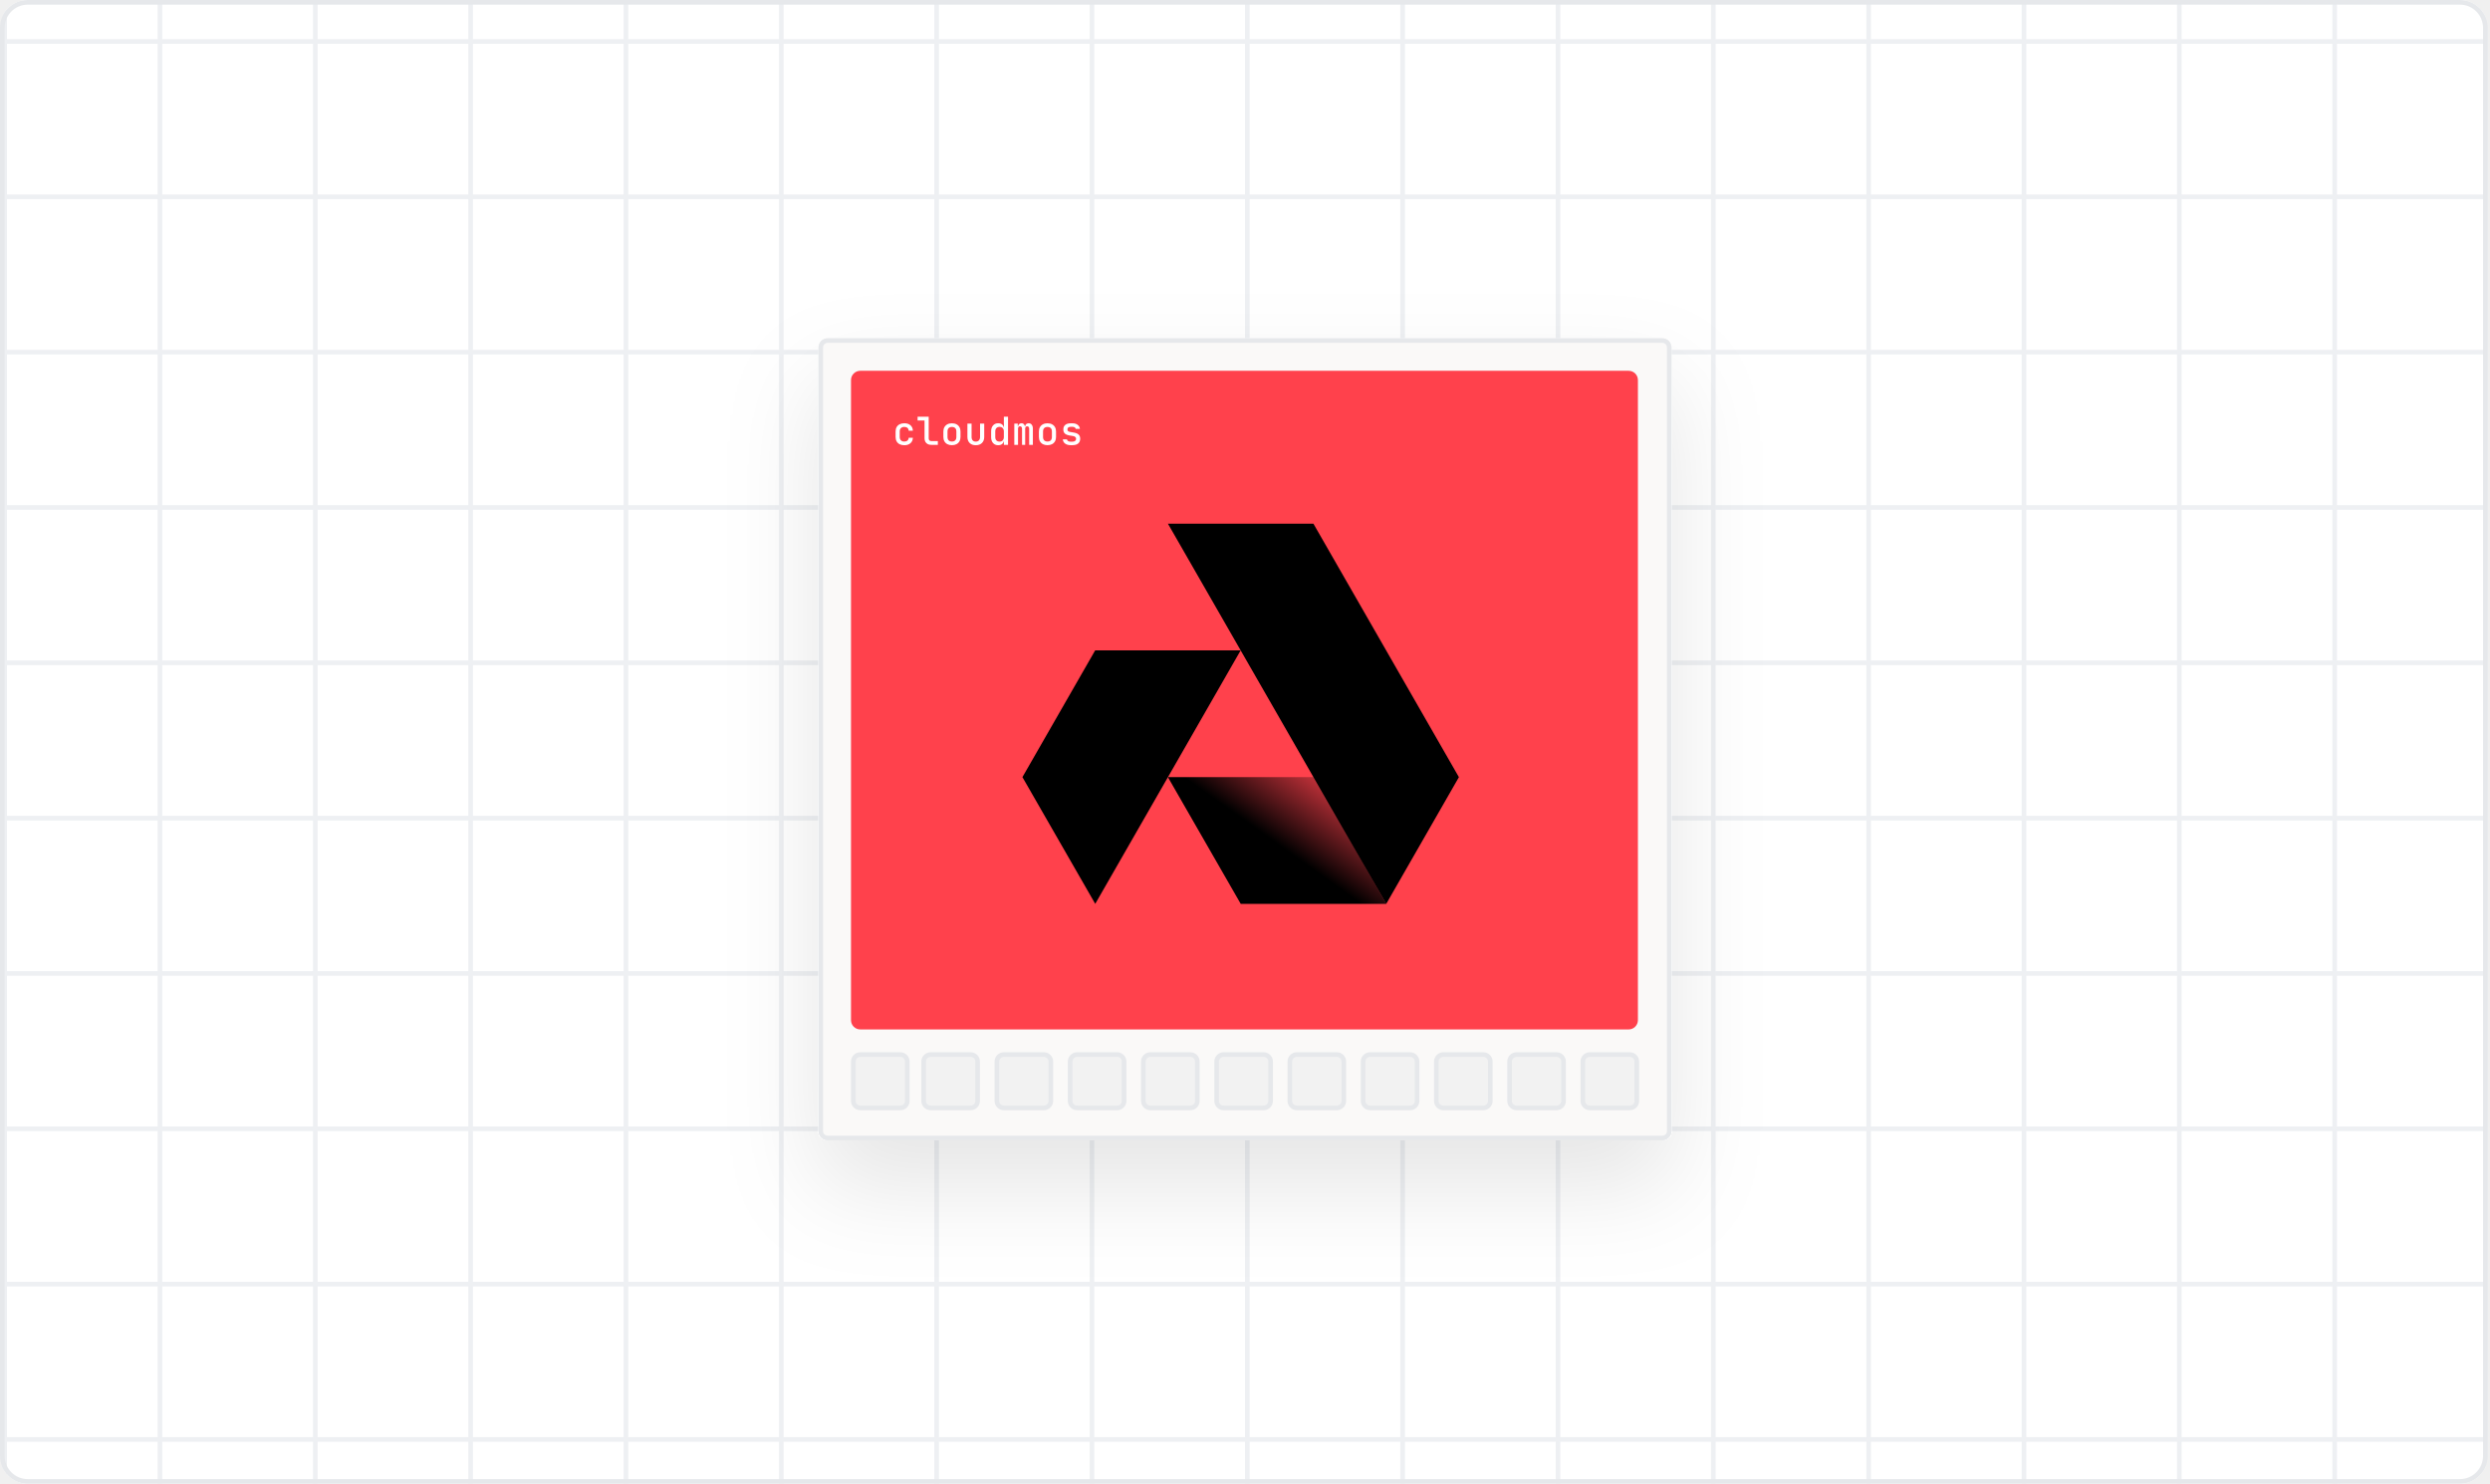
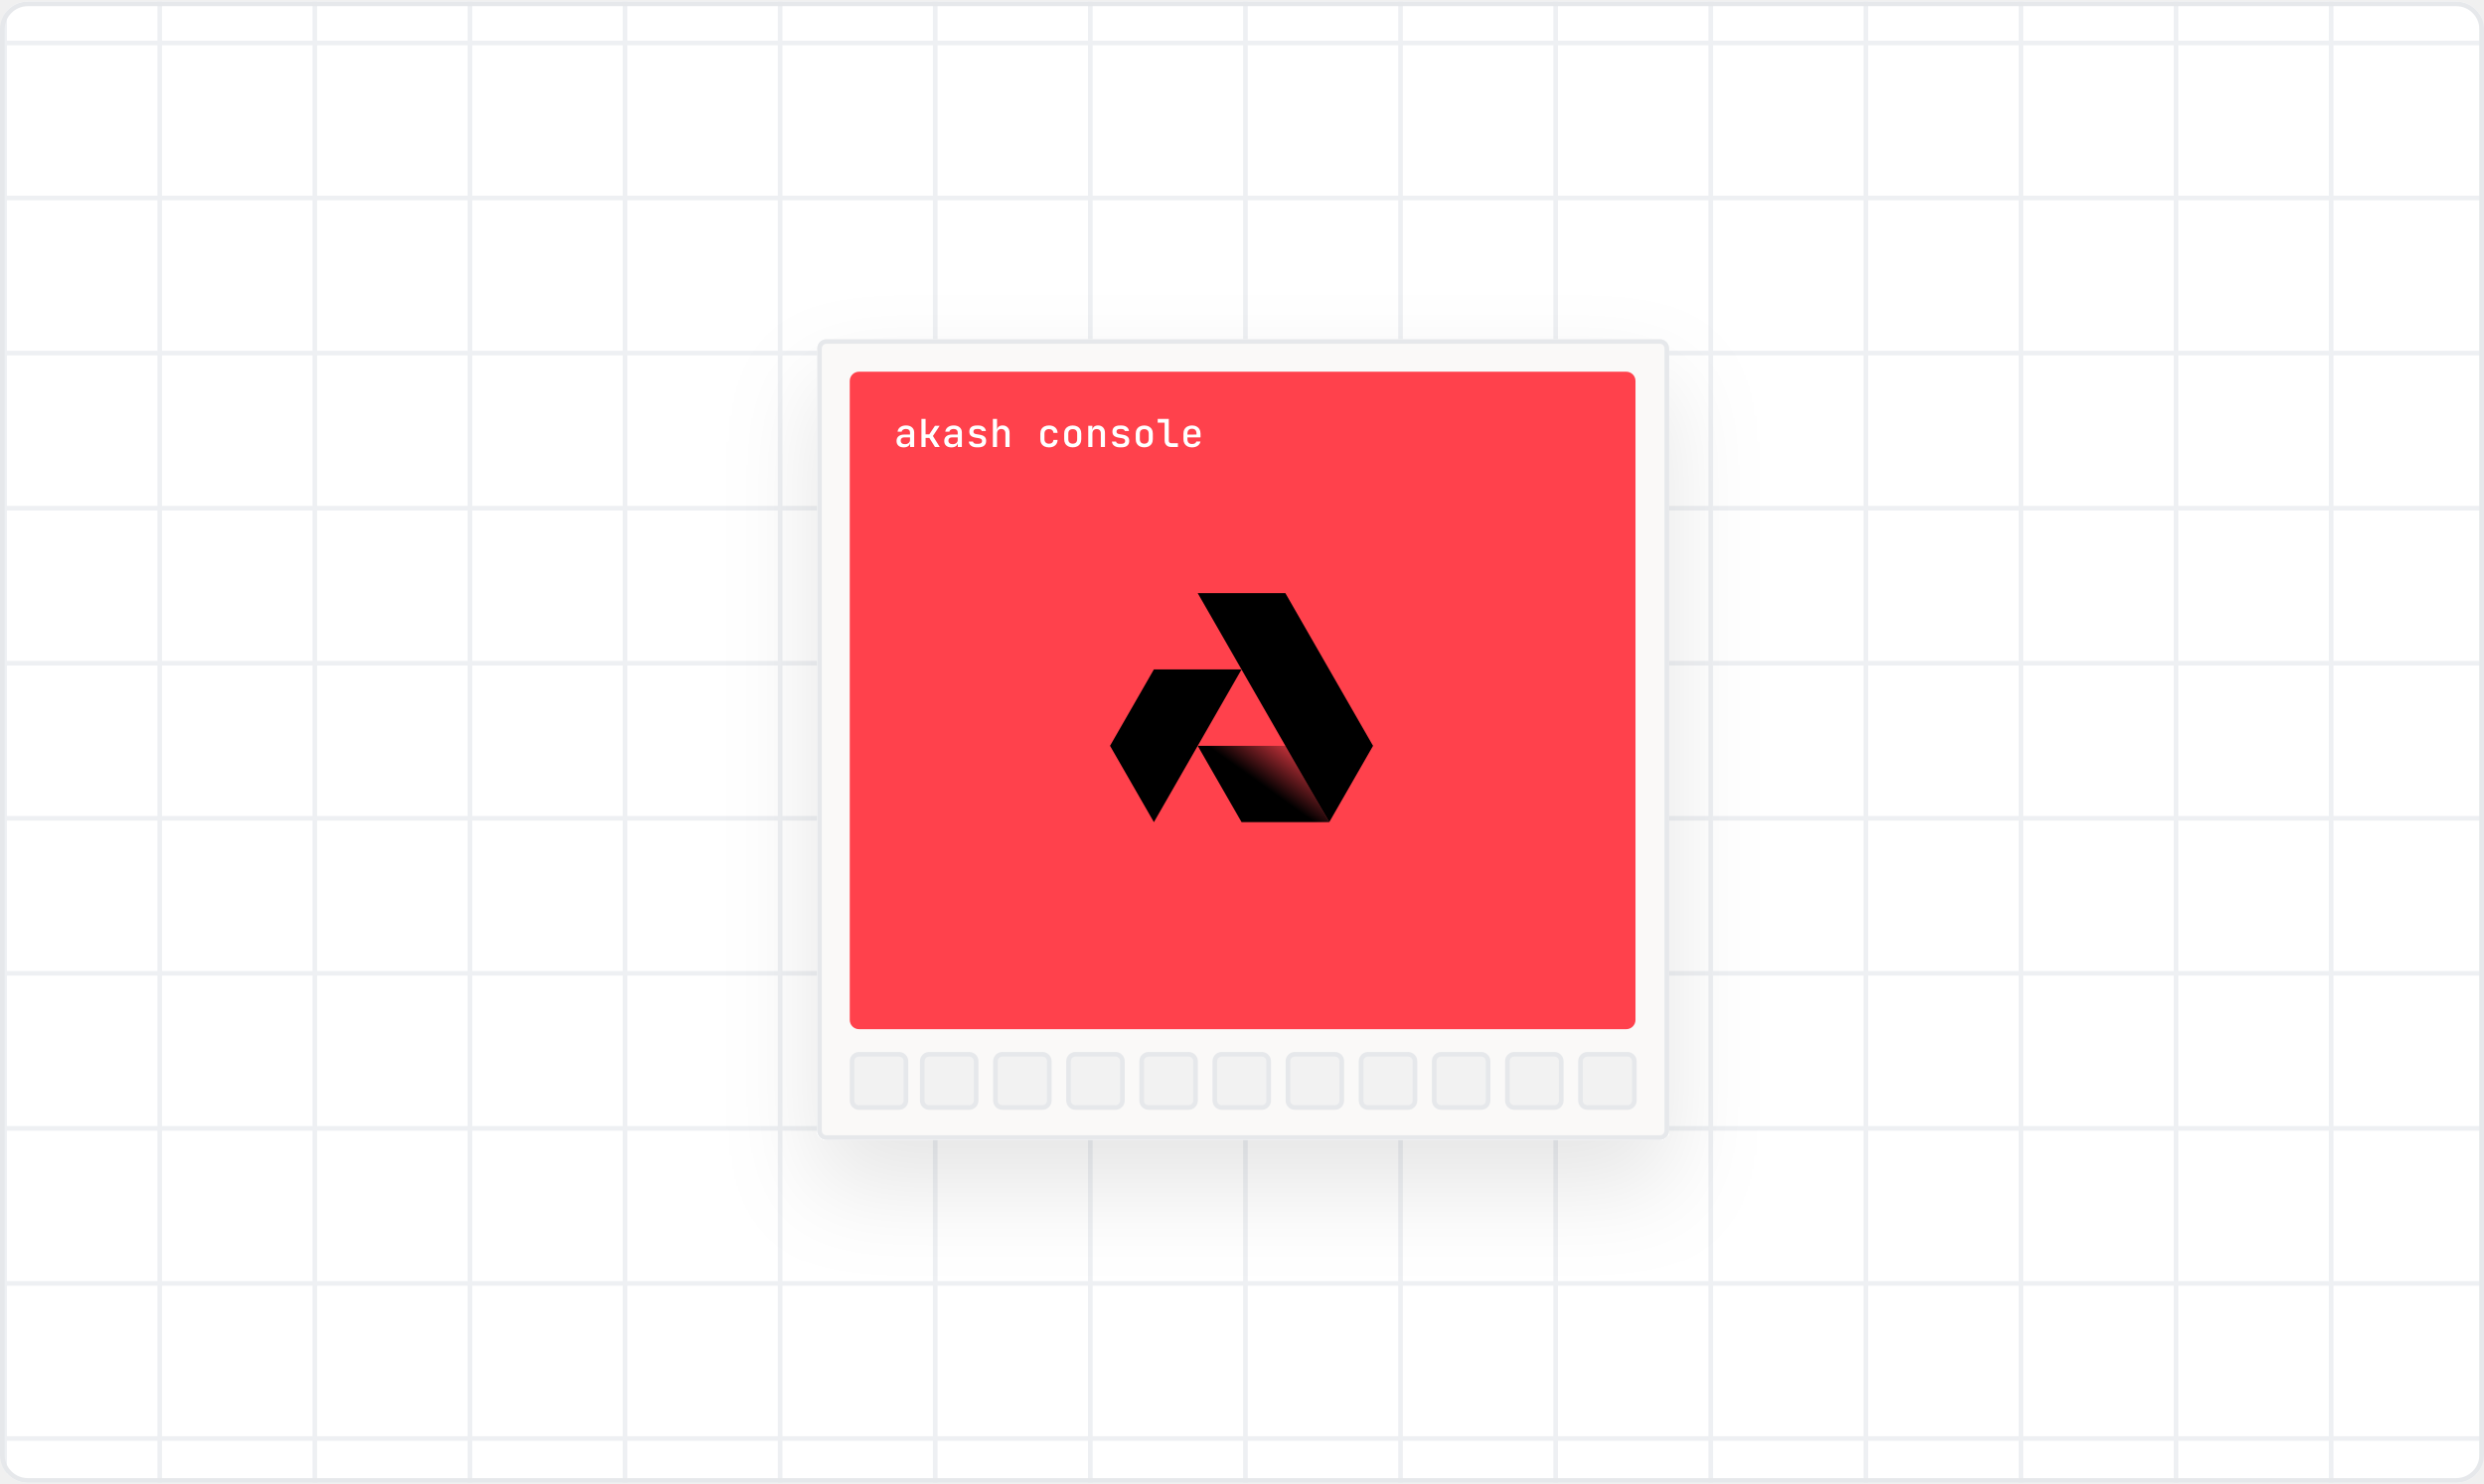
- <svg xmlns="http://www.w3.org/2000/svg" width="537" height="320" viewBox="0 0 537 320" fill="none">
-   <g clip-path="url(#clip0_3729_60795)">
-     <rect x="1" y="-189.877" width="535" height="570.263" fill="white" stroke="#EEF0F3" />
-     <line x1="1" y1="-190.377" x2="1" y2="380.886" stroke="#EEF0F3" />
-     <line x1="168.5" y1="-190.377" x2="168.5" y2="380.886" stroke="#EEF0F3" />
-     <line x1="336" y1="-190.377" x2="336" y2="380.886" stroke="#EEF0F3" />
-     <line x1="503.5" y1="-190.377" x2="503.5" y2="380.886" stroke="#EEF0F3" />
-     <line x1="34.5" y1="-190.377" x2="34.5" y2="380.886" stroke="#EEF0F3" />
-     <line x1="202" y1="-190.377" x2="202" y2="380.886" stroke="#EEF0F3" />
-     <line x1="369.5" y1="-190.377" x2="369.5" y2="380.886" stroke="#EEF0F3" />
-     <line x1="135" y1="-190.377" x2="135" y2="380.886" stroke="#EEF0F3" />
-     <line x1="302.5" y1="-190.377" x2="302.5" y2="380.886" stroke="#EEF0F3" />
-     <line x1="470" y1="-190.377" x2="470" y2="380.886" stroke="#EEF0F3" />
-     <line x1="101.5" y1="-190.377" x2="101.5" y2="380.886" stroke="#EEF0F3" />
-     <line x1="269" y1="-190.377" x2="269" y2="380.886" stroke="#EEF0F3" />
-     <line x1="436.5" y1="-190.377" x2="436.5" y2="380.886" stroke="#EEF0F3" />
-     <line x1="68" y1="-190.377" x2="68" y2="380.886" stroke="#EEF0F3" />
-     <line x1="235.5" y1="-190.377" x2="235.5" y2="380.886" stroke="#EEF0F3" />
-     <line x1="403" y1="-190.377" x2="403" y2="380.886" stroke="#EEF0F3" />
-     <line x1="0.5" y1="42.447" x2="536.5" y2="42.447" stroke="#EEF0F3" />
-     <line x1="0.5" y1="109.449" x2="536.5" y2="109.449" stroke="#EEF0F3" />
-     <line x1="0.5" y1="176.449" x2="536.5" y2="176.449" stroke="#EEF0F3" />
-     <line x1="0.5" y1="243.447" x2="536.5" y2="243.447" stroke="#EEF0F3" />
-     <line x1="0.5" y1="310.447" x2="536.5" y2="310.447" stroke="#EEF0F3" />
-     <line x1="0.5" y1="8.947" x2="536.5" y2="8.947" stroke="#EEF0F3" />
-     <line x1="0.5" y1="75.947" x2="536.5" y2="75.947" stroke="#EEF0F3" />
-     <line x1="0.5" y1="142.947" x2="536.5" y2="142.947" stroke="#EEF0F3" />
-     <line x1="0.5" y1="209.947" x2="536.5" y2="209.947" stroke="#EEF0F3" />
-     <line x1="0.5" y1="276.949" x2="536.5" y2="276.949" stroke="#EEF0F3" />
-     <g filter="url(#filter0_d_3729_60795)">
-       <rect x="176.5" y="72.938" width="184" height="173" rx="2" fill="#FAF9F8" />
-       <rect x="177" y="73.438" width="183" height="172" rx="1.5" stroke="#E6E8EB" />
+ <svg xmlns="http://www.w3.org/2000/svg" width="400" height="239" viewBox="0 0 400 239" fill="none">
+   <g clip-path="url(#clip0_3729_60911)">
+     <rect x="0.74" y="-141.319" width="398.882" height="425.173" fill="white" stroke="#EEF0F3" stroke-width="0.746" />
+     <line x1="0.74" y1="-141.691" x2="0.74" y2="284.227" stroke="#EEF0F3" stroke-width="0.746" />
+     <line x1="125.623" y1="-141.691" x2="125.623" y2="284.227" stroke="#EEF0F3" stroke-width="0.746" />
+     <line x1="250.506" y1="-141.691" x2="250.506" y2="284.227" stroke="#EEF0F3" stroke-width="0.746" />
+     <line x1="375.388" y1="-141.691" x2="375.388" y2="284.227" stroke="#EEF0F3" stroke-width="0.746" />
+     <line x1="25.716" y1="-141.691" x2="25.717" y2="284.227" stroke="#EEF0F3" stroke-width="0.746" />
+     <line x1="150.599" y1="-141.691" x2="150.599" y2="284.227" stroke="#EEF0F3" stroke-width="0.746" />
+     <line x1="275.482" y1="-141.691" x2="275.482" y2="284.227" stroke="#EEF0F3" stroke-width="0.746" />
+     <line x1="100.646" y1="-141.691" x2="100.646" y2="284.227" stroke="#EEF0F3" stroke-width="0.746" />
+     <line x1="225.529" y1="-141.691" x2="225.529" y2="284.227" stroke="#EEF0F3" stroke-width="0.746" />
+     <line x1="350.412" y1="-141.691" x2="350.412" y2="284.227" stroke="#EEF0F3" stroke-width="0.746" />
+     <line x1="75.67" y1="-141.691" x2="75.67" y2="284.227" stroke="#EEF0F3" stroke-width="0.746" />
+     <line x1="200.552" y1="-141.691" x2="200.552" y2="284.227" stroke="#EEF0F3" stroke-width="0.746" />
+     <line x1="325.435" y1="-141.691" x2="325.435" y2="284.227" stroke="#EEF0F3" stroke-width="0.746" />
+     <line x1="50.693" y1="-141.691" x2="50.693" y2="284.227" stroke="#EEF0F3" stroke-width="0.746" />
+     <line x1="175.576" y1="-141.691" x2="175.576" y2="284.227" stroke="#EEF0F3" stroke-width="0.746" />
+     <line x1="300.459" y1="-141.691" x2="300.459" y2="284.227" stroke="#EEF0F3" stroke-width="0.746" />
+     <line x1="0.367" y1="31.896" x2="399.994" y2="31.896" stroke="#EEF0F3" stroke-width="0.746" />
+     <line x1="0.367" y1="81.852" x2="399.994" y2="81.852" stroke="#EEF0F3" stroke-width="0.746" />
+     <line x1="0.367" y1="131.805" x2="399.994" y2="131.805" stroke="#EEF0F3" stroke-width="0.746" />
+     <line x1="0.367" y1="181.756" x2="399.994" y2="181.756" stroke="#EEF0F3" stroke-width="0.746" />
+     <line x1="0.367" y1="231.709" x2="399.994" y2="231.709" stroke="#EEF0F3" stroke-width="0.746" />
+     <line x1="0.367" y1="6.919" x2="399.994" y2="6.919" stroke="#EEF0F3" stroke-width="0.746" />
+     <line x1="0.367" y1="56.873" x2="399.994" y2="56.873" stroke="#EEF0F3" stroke-width="0.746" />
+     <line x1="0.367" y1="106.826" x2="399.994" y2="106.826" stroke="#EEF0F3" stroke-width="0.746" />
+     <line x1="0.367" y1="156.78" x2="399.994" y2="156.78" stroke="#EEF0F3" stroke-width="0.746" />
+     <line x1="0.367" y1="206.735" x2="399.994" y2="206.735" stroke="#EEF0F3" stroke-width="0.746" />
+     <g filter="url(#filter0_d_3729_60911)">
+       <rect x="131.594" y="54.631" width="137.185" height="128.984" rx="1.491" fill="#FAF9F8" />
+       <rect x="131.967" y="55.004" width="136.44" height="128.239" rx="1.118" stroke="#E6E8EB" stroke-width="0.746" />
    </g>
-     <rect x="183.531" y="79.969" width="169.705" height="142.046" rx="2" fill="#FF414C" />
-     <path d="M283.426 167.604L298.964 194.932H267.577L251.875 167.604H283.426Z" fill="url(#paint0_linear_3729_60795)" />
-     <path d="M298.956 194.938L314.632 167.609L283.253 112.938H251.875L298.956 194.938Z" fill="black" />
-     <path d="M236.189 140.26H267.567L236.202 194.931L220.5 167.602L236.189 140.26Z" fill="black" />
-     <path d="M195.027 96.021C194.65 96.021 194.318 95.951 194.03 95.813C193.747 95.669 193.528 95.464 193.373 95.198C193.223 94.926 193.148 94.61 193.148 94.25V93.053C193.148 92.687 193.223 92.371 193.373 92.105C193.528 91.839 193.747 91.637 194.03 91.498C194.318 91.354 194.65 91.282 195.027 91.282C195.576 91.282 196.017 91.426 196.349 91.714C196.682 92.002 196.856 92.396 196.873 92.895H195.975C195.958 92.634 195.867 92.432 195.701 92.288C195.534 92.144 195.31 92.072 195.027 92.072C194.722 92.072 194.481 92.158 194.304 92.329C194.127 92.496 194.038 92.734 194.038 93.044V94.25C194.038 94.56 194.127 94.801 194.304 94.973C194.481 95.145 194.722 95.231 195.027 95.231C195.31 95.231 195.534 95.159 195.701 95.015C195.867 94.871 195.958 94.668 195.975 94.408H196.873C196.856 94.907 196.682 95.3 196.349 95.588C196.017 95.876 195.576 96.021 195.027 96.021ZM200.802 95.938C200.519 95.938 200.273 95.882 200.062 95.771C199.851 95.655 199.685 95.491 199.563 95.281C199.447 95.07 199.389 94.826 199.389 94.549V90.683H197.892V89.869H200.286V94.549C200.286 94.727 200.336 94.868 200.436 94.973C200.536 95.073 200.672 95.123 200.843 95.123H202.257V95.938H200.802ZM205.296 96.012C204.919 96.012 204.592 95.94 204.315 95.796C204.038 95.652 203.825 95.447 203.675 95.181C203.525 94.915 203.451 94.602 203.451 94.242V93.061C203.451 92.695 203.525 92.382 203.675 92.122C203.825 91.856 204.038 91.651 204.315 91.507C204.592 91.362 204.919 91.29 205.296 91.29C205.673 91.29 206 91.362 206.277 91.507C206.554 91.651 206.768 91.856 206.917 92.122C207.067 92.382 207.142 92.695 207.142 93.061V94.242C207.142 94.602 207.067 94.915 206.917 95.181C206.768 95.447 206.554 95.652 206.277 95.796C206 95.94 205.673 96.012 205.296 96.012ZM205.296 95.223C205.601 95.223 205.836 95.139 206.003 94.973C206.169 94.801 206.252 94.558 206.252 94.242V93.061C206.252 92.74 206.169 92.496 206.003 92.329C205.836 92.163 205.601 92.08 205.296 92.08C204.997 92.08 204.761 92.163 204.589 92.329C204.423 92.496 204.34 92.74 204.34 93.061V94.242C204.34 94.558 204.423 94.801 204.589 94.973C204.761 95.139 204.997 95.223 205.296 95.223ZM210.439 96.021C209.89 96.021 209.452 95.863 209.125 95.547C208.798 95.225 208.635 94.79 208.635 94.242V91.365H209.533V94.242C209.533 94.558 209.613 94.804 209.774 94.981C209.934 95.153 210.156 95.239 210.439 95.239C210.727 95.239 210.951 95.153 211.112 94.981C211.278 94.804 211.362 94.558 211.362 94.242V91.365H212.259V94.242C212.259 94.79 212.093 95.225 211.761 95.547C211.434 95.863 210.993 96.021 210.439 96.021ZM215.274 96.021C214.814 96.021 214.445 95.865 214.168 95.555C213.891 95.245 213.753 94.826 213.753 94.3V93.011C213.753 92.479 213.891 92.058 214.168 91.748C214.445 91.437 214.814 91.282 215.274 91.282C215.651 91.282 215.95 91.387 216.172 91.598C216.393 91.803 216.504 92.086 216.504 92.446L216.313 92.238H216.521L216.496 91.174V89.869H217.394V95.938H216.504V95.065H216.313L216.504 94.857C216.504 95.217 216.393 95.502 216.172 95.713C215.95 95.918 215.651 96.021 215.274 96.021ZM215.582 95.239C215.864 95.239 216.086 95.153 216.247 94.981C216.413 94.804 216.496 94.56 216.496 94.25V93.053C216.496 92.742 216.413 92.501 216.247 92.329C216.086 92.152 215.864 92.064 215.582 92.064C215.288 92.064 215.058 92.149 214.892 92.321C214.725 92.487 214.642 92.731 214.642 93.053V94.25C214.642 94.571 214.725 94.818 214.892 94.99C215.058 95.156 215.288 95.239 215.582 95.239ZM218.746 95.938V91.365H219.494V91.947H219.66L219.535 92.122C219.535 91.867 219.605 91.664 219.743 91.515C219.882 91.36 220.067 91.282 220.3 91.282C220.55 91.282 220.741 91.379 220.874 91.573C221.012 91.767 221.082 92.033 221.082 92.371L220.882 91.947H221.198L221.065 92.122C221.065 91.867 221.134 91.664 221.273 91.515C221.417 91.36 221.608 91.282 221.847 91.282C222.129 91.282 222.351 91.39 222.512 91.606C222.672 91.817 222.753 92.1 222.753 92.454V95.938H221.955V92.479C221.955 92.307 221.916 92.174 221.838 92.08C221.766 91.986 221.661 91.939 221.522 91.939C221.384 91.939 221.276 91.986 221.198 92.08C221.126 92.169 221.09 92.299 221.09 92.471V95.938H220.417V92.479C220.417 92.302 220.378 92.169 220.3 92.08C220.223 91.986 220.112 91.939 219.968 91.939C219.829 91.939 219.724 91.986 219.652 92.08C219.585 92.169 219.552 92.299 219.552 92.471V95.938H218.746ZM225.9 96.012C225.523 96.012 225.196 95.94 224.919 95.796C224.642 95.652 224.429 95.447 224.279 95.181C224.129 94.915 224.055 94.602 224.055 94.242V93.061C224.055 92.695 224.129 92.382 224.279 92.122C224.429 91.856 224.642 91.651 224.919 91.507C225.196 91.362 225.523 91.29 225.9 91.29C226.277 91.29 226.604 91.362 226.881 91.507C227.158 91.651 227.372 91.856 227.521 92.122C227.671 92.382 227.746 92.695 227.746 93.061V94.242C227.746 94.602 227.671 94.915 227.521 95.181C227.372 95.447 227.158 95.652 226.881 95.796C226.604 95.94 226.277 96.012 225.9 96.012ZM225.9 95.223C226.205 95.223 226.441 95.139 226.607 94.973C226.773 94.801 226.856 94.558 226.856 94.242V93.061C226.856 92.74 226.773 92.496 226.607 92.329C226.441 92.163 226.205 92.08 225.9 92.08C225.601 92.08 225.365 92.163 225.194 92.329C225.027 92.496 224.944 92.74 224.944 93.061V94.242C224.944 94.558 225.027 94.801 225.194 94.973C225.365 95.139 225.601 95.223 225.9 95.223ZM230.893 96.012C230.566 96.012 230.278 95.96 230.029 95.854C229.785 95.749 229.591 95.605 229.447 95.422C229.308 95.234 229.228 95.012 229.206 94.757H230.104C230.126 94.907 230.206 95.029 230.345 95.123C230.483 95.212 230.666 95.256 230.893 95.256H231.251C231.522 95.256 231.727 95.2 231.866 95.09C232.005 94.979 232.074 94.832 232.074 94.649C232.074 94.472 232.01 94.333 231.883 94.233C231.761 94.128 231.578 94.059 231.334 94.025L230.744 93.934C230.256 93.856 229.896 93.718 229.663 93.518C229.436 93.313 229.322 93.011 229.322 92.612C229.322 92.191 229.458 91.867 229.729 91.639C230.007 91.407 230.414 91.29 230.951 91.29H231.267C231.744 91.29 232.124 91.401 232.406 91.623C232.695 91.839 232.858 92.13 232.897 92.496H231.999C231.977 92.363 231.902 92.255 231.775 92.171C231.653 92.088 231.484 92.047 231.267 92.047H230.951C230.691 92.047 230.5 92.097 230.378 92.197C230.261 92.291 230.203 92.432 230.203 92.621C230.203 92.787 230.256 92.911 230.361 92.995C230.467 93.078 230.63 93.136 230.852 93.169L231.459 93.269C231.974 93.341 232.351 93.485 232.589 93.701C232.833 93.912 232.955 94.219 232.955 94.624C232.955 95.062 232.811 95.403 232.523 95.647C232.24 95.89 231.816 96.012 231.251 96.012H230.893Z" fill="white" />
-     <rect x="184.031" y="227.438" width="11.637" height="11.501" rx="1.5" fill="#F2F2F2" stroke="#E6E8EB" />
-     <rect x="199.195" y="227.438" width="11.637" height="11.501" rx="1.5" fill="#F2F2F2" stroke="#E6E8EB" />
-     <rect x="214.992" y="227.438" width="11.637" height="11.501" rx="1.5" fill="#F2F2F2" stroke="#E6E8EB" />
-     <rect x="230.789" y="227.438" width="11.637" height="11.501" rx="1.5" fill="#F2F2F2" stroke="#E6E8EB" />
-     <rect x="293.969" y="227.438" width="11.637" height="11.501" rx="1.5" fill="#F2F2F2" stroke="#E6E8EB" />
-     <rect x="246.578" y="227.438" width="11.637" height="11.501" rx="1.5" fill="#F2F2F2" stroke="#E6E8EB" />
-     <rect x="309.766" y="227.438" width="11.637" height="11.501" rx="1.5" fill="#F2F2F2" stroke="#E6E8EB" />
-     <rect x="262.383" y="227.438" width="11.637" height="11.501" rx="1.5" fill="#F2F2F2" stroke="#E6E8EB" />
-     <rect x="325.562" y="227.438" width="11.637" height="11.501" rx="1.5" fill="#F2F2F2" stroke="#E6E8EB" />
-     <rect x="278.172" y="227.438" width="11.637" height="11.501" rx="1.5" fill="#F2F2F2" stroke="#E6E8EB" />
-     <rect x="341.359" y="227.438" width="11.637" height="11.501" rx="1.5" fill="#F2F2F2" stroke="#E6E8EB" />
+     <rect x="136.836" y="59.873" width="126.528" height="105.906" rx="1.491" fill="#FF414C" />
+     <path d="M207.062 120.135L214.053 132.43H199.932L192.867 120.135H207.062Z" fill="url(#paint0_linear_3729_60911)" />
+     <path d="M214.049 132.433L221.102 120.138L206.984 95.541H192.867L214.049 132.433Z" fill="black" />
+     <path d="M185.809 107.834H199.926L185.814 132.431L178.75 120.135L185.809 107.834Z" fill="black" />
+     <path d="M145.519 72.062C145.163 72.062 144.882 71.971 144.676 71.789C144.473 71.603 144.372 71.351 144.372 71.033C144.372 70.711 144.479 70.459 144.694 70.277C144.913 70.091 145.213 69.998 145.593 69.998H146.541V69.682C146.541 69.496 146.483 69.351 146.368 69.248C146.252 69.145 146.089 69.093 145.878 69.093C145.692 69.093 145.537 69.134 145.413 69.217C145.289 69.296 145.217 69.401 145.196 69.533H144.539C144.576 69.227 144.717 68.984 144.961 68.802C145.209 68.62 145.521 68.529 145.897 68.529C146.302 68.529 146.622 68.632 146.857 68.839C147.093 69.041 147.211 69.318 147.211 69.669V72H146.56V71.374H146.448L146.56 71.25C146.56 71.498 146.465 71.696 146.275 71.845C146.085 71.99 145.833 72.062 145.519 72.062ZM145.717 71.547C145.957 71.547 146.153 71.488 146.306 71.368C146.463 71.244 146.541 71.087 146.541 70.897V70.45H145.605C145.432 70.45 145.293 70.498 145.19 70.593C145.091 70.688 145.041 70.818 145.041 70.984C145.041 71.157 145.101 71.296 145.221 71.399C145.341 71.498 145.506 71.547 145.717 71.547ZM148.38 72V67.475H149.049V69.961H149.65L150.555 68.591H151.311L150.227 70.227L151.33 72H150.561L149.65 70.537H149.049V72H148.38ZM153.2 72.062C152.844 72.062 152.563 71.971 152.357 71.789C152.154 71.603 152.053 71.351 152.053 71.033C152.053 70.711 152.16 70.459 152.375 70.277C152.594 70.091 152.894 69.998 153.274 69.998H154.222V69.682C154.222 69.496 154.164 69.351 154.049 69.248C153.933 69.145 153.77 69.093 153.559 69.093C153.373 69.093 153.218 69.134 153.094 69.217C152.97 69.296 152.898 69.401 152.877 69.533H152.22C152.257 69.227 152.398 68.984 152.642 68.802C152.89 68.62 153.202 68.529 153.578 68.529C153.983 68.529 154.303 68.632 154.538 68.839C154.774 69.041 154.892 69.318 154.892 69.669V72H154.241V71.374H154.129L154.241 71.25C154.241 71.498 154.146 71.696 153.956 71.845C153.766 71.99 153.514 72.062 153.2 72.062ZM153.398 71.547C153.638 71.547 153.834 71.488 153.987 71.368C154.144 71.244 154.222 71.087 154.222 70.897V70.45H153.286C153.113 70.45 152.974 70.498 152.871 70.593C152.772 70.688 152.722 70.818 152.722 70.984C152.722 71.157 152.782 71.296 152.902 71.399C153.022 71.498 153.187 71.547 153.398 71.547ZM157.263 72.056C157.019 72.056 156.804 72.016 156.619 71.938C156.437 71.859 156.292 71.752 156.185 71.616C156.081 71.475 156.021 71.31 156.005 71.12H156.674C156.691 71.231 156.751 71.322 156.854 71.393C156.957 71.459 157.094 71.492 157.263 71.492H157.53C157.732 71.492 157.885 71.45 157.988 71.368C158.092 71.285 158.143 71.176 158.143 71.039C158.143 70.907 158.096 70.804 158.001 70.729C157.91 70.651 157.773 70.599 157.592 70.574L157.152 70.506C156.788 70.448 156.519 70.345 156.346 70.196C156.176 70.043 156.092 69.818 156.092 69.521C156.092 69.207 156.193 68.965 156.395 68.796C156.602 68.622 156.906 68.535 157.307 68.535H157.542C157.897 68.535 158.18 68.618 158.391 68.783C158.606 68.944 158.728 69.161 158.757 69.434H158.087C158.071 69.335 158.015 69.254 157.92 69.192C157.829 69.13 157.703 69.099 157.542 69.099H157.307C157.112 69.099 156.97 69.136 156.879 69.211C156.792 69.281 156.749 69.386 156.749 69.527C156.749 69.651 156.788 69.744 156.866 69.806C156.945 69.868 157.067 69.911 157.232 69.936L157.685 70.01C158.069 70.064 158.35 70.171 158.528 70.333C158.709 70.49 158.8 70.719 158.8 71.021C158.8 71.347 158.693 71.601 158.478 71.783C158.267 71.965 157.951 72.056 157.53 72.056H157.263ZM159.883 72V67.475H160.552V68.591L160.546 69.242H160.707L160.546 69.397C160.546 69.124 160.626 68.911 160.787 68.758C160.949 68.605 161.172 68.529 161.457 68.529C161.796 68.529 162.066 68.638 162.269 68.858C162.471 69.072 162.573 69.364 162.573 69.731V72H161.903V69.806C161.903 69.583 161.843 69.409 161.723 69.285C161.604 69.161 161.44 69.099 161.234 69.099C161.023 69.099 160.856 69.165 160.732 69.298C160.612 69.426 160.552 69.61 160.552 69.849V72H159.883ZM168.927 72.062C168.646 72.062 168.398 72.01 168.183 71.907C167.973 71.8 167.809 71.647 167.694 71.448C167.582 71.246 167.526 71.01 167.526 70.742V69.849C167.526 69.576 167.582 69.341 167.694 69.143C167.809 68.944 167.973 68.793 168.183 68.69C168.398 68.583 168.646 68.529 168.927 68.529C169.336 68.529 169.665 68.636 169.913 68.851C170.161 69.066 170.291 69.36 170.303 69.731H169.634C169.621 69.537 169.553 69.386 169.429 69.279C169.305 69.171 169.138 69.118 168.927 69.118C168.7 69.118 168.52 69.182 168.388 69.31C168.256 69.434 168.19 69.612 168.19 69.843V70.742C168.19 70.973 168.256 71.153 168.388 71.281C168.52 71.409 168.7 71.473 168.927 71.473C169.138 71.473 169.305 71.419 169.429 71.312C169.553 71.205 169.621 71.054 169.634 70.859H170.303C170.291 71.231 170.161 71.525 169.913 71.74C169.665 71.954 169.336 72.062 168.927 72.062ZM172.743 72.056C172.462 72.056 172.218 72.002 172.011 71.895C171.805 71.787 171.646 71.634 171.534 71.436C171.423 71.238 171.367 71.004 171.367 70.736V69.855C171.367 69.583 171.423 69.349 171.534 69.155C171.646 68.957 171.805 68.804 172.011 68.696C172.218 68.589 172.462 68.535 172.743 68.535C173.024 68.535 173.268 68.589 173.474 68.696C173.681 68.804 173.84 68.957 173.951 69.155C174.063 69.349 174.119 69.583 174.119 69.855V70.736C174.119 71.004 174.063 71.238 173.951 71.436C173.84 71.634 173.681 71.787 173.474 71.895C173.268 72.002 173.024 72.056 172.743 72.056ZM172.743 71.467C172.97 71.467 173.146 71.405 173.27 71.281C173.394 71.153 173.456 70.971 173.456 70.736V69.855C173.456 69.616 173.394 69.434 173.27 69.31C173.146 69.186 172.97 69.124 172.743 69.124C172.52 69.124 172.344 69.186 172.216 69.31C172.092 69.434 172.03 69.616 172.03 69.855V70.736C172.03 70.971 172.092 71.153 172.216 71.281C172.344 71.405 172.52 71.467 172.743 71.467ZM175.244 72V68.591H175.908V69.242H176.069L175.908 69.397C175.908 69.124 175.988 68.911 176.149 68.758C176.311 68.605 176.534 68.529 176.819 68.529C177.158 68.529 177.428 68.638 177.631 68.858C177.833 69.072 177.934 69.364 177.934 69.731V72H177.265V69.806C177.265 69.583 177.205 69.411 177.085 69.291C176.965 69.171 176.802 69.112 176.596 69.112C176.385 69.112 176.218 69.176 176.094 69.304C175.974 69.428 175.914 69.61 175.914 69.849V72H175.244ZM180.306 72.056C180.062 72.056 179.847 72.016 179.661 71.938C179.48 71.859 179.335 71.752 179.227 71.616C179.124 71.475 179.064 71.31 179.048 71.12H179.717C179.734 71.231 179.794 71.322 179.897 71.393C180 71.459 180.137 71.492 180.306 71.492H180.572C180.775 71.492 180.928 71.45 181.031 71.368C181.134 71.285 181.186 71.176 181.186 71.039C181.186 70.907 181.139 70.804 181.044 70.729C180.953 70.651 180.816 70.599 180.634 70.574L180.194 70.506C179.831 70.448 179.562 70.345 179.389 70.196C179.219 70.043 179.134 69.818 179.134 69.521C179.134 69.207 179.236 68.965 179.438 68.796C179.645 68.622 179.949 68.535 180.349 68.535H180.585C180.94 68.535 181.223 68.618 181.434 68.783C181.649 68.944 181.771 69.161 181.8 69.434H181.13C181.114 69.335 181.058 69.254 180.963 69.192C180.872 69.13 180.746 69.099 180.585 69.099H180.349C180.155 69.099 180.013 69.136 179.922 69.211C179.835 69.281 179.792 69.386 179.792 69.527C179.792 69.651 179.831 69.744 179.909 69.806C179.988 69.868 180.11 69.911 180.275 69.936L180.727 70.01C181.112 70.064 181.393 70.171 181.57 70.333C181.752 70.49 181.843 70.719 181.843 71.021C181.843 71.347 181.736 71.601 181.521 71.783C181.31 71.965 180.994 72.056 180.572 72.056H180.306ZM184.264 72.056C183.983 72.056 183.739 72.002 183.533 71.895C183.326 71.787 183.167 71.634 183.056 71.436C182.944 71.238 182.888 71.004 182.888 70.736V69.855C182.888 69.583 182.944 69.349 183.056 69.155C183.167 68.957 183.326 68.804 183.533 68.696C183.739 68.589 183.983 68.535 184.264 68.535C184.545 68.535 184.789 68.589 184.996 68.696C185.202 68.804 185.361 68.957 185.473 69.155C185.584 69.349 185.64 69.583 185.64 69.855V70.736C185.64 71.004 185.584 71.238 185.473 71.436C185.361 71.634 185.202 71.787 184.996 71.895C184.789 72.002 184.545 72.056 184.264 72.056ZM184.264 71.467C184.491 71.467 184.667 71.405 184.791 71.281C184.915 71.153 184.977 70.971 184.977 70.736V69.855C184.977 69.616 184.915 69.434 184.791 69.31C184.667 69.186 184.491 69.124 184.264 69.124C184.041 69.124 183.865 69.186 183.737 69.31C183.613 69.434 183.551 69.616 183.551 69.855V70.736C183.551 70.971 183.613 71.153 183.737 71.281C183.865 71.405 184.041 71.467 184.264 71.467ZM188.594 72C188.384 72 188.2 71.959 188.043 71.876C187.886 71.789 187.762 71.667 187.671 71.51C187.584 71.353 187.541 71.171 187.541 70.965V68.083H186.425V67.475H188.21V70.965C188.21 71.097 188.247 71.203 188.322 71.281C188.396 71.355 188.497 71.393 188.625 71.393H189.679V72H188.594ZM191.945 72.062C191.668 72.062 191.424 72.008 191.214 71.901C191.007 71.789 190.848 71.634 190.736 71.436C190.625 71.238 190.569 71.006 190.569 70.742V69.849C190.569 69.581 190.625 69.349 190.736 69.155C190.848 68.957 191.007 68.804 191.214 68.696C191.424 68.585 191.668 68.529 191.945 68.529C192.226 68.529 192.47 68.585 192.677 68.696C192.883 68.804 193.042 68.957 193.154 69.155C193.265 69.349 193.321 69.581 193.321 69.849V70.457H191.214V70.742C191.214 70.994 191.276 71.186 191.4 71.318C191.528 71.45 191.712 71.516 191.951 71.516C192.146 71.516 192.303 71.484 192.422 71.417C192.542 71.347 192.617 71.246 192.646 71.114H193.309C193.259 71.403 193.11 71.634 192.862 71.808C192.615 71.977 192.309 72.062 191.945 72.062ZM192.677 70.054V69.843C192.677 69.595 192.615 69.403 192.491 69.267C192.367 69.13 192.185 69.062 191.945 69.062C191.71 69.062 191.528 69.13 191.4 69.267C191.276 69.403 191.214 69.597 191.214 69.849V70.004L192.726 69.998L192.677 70.054Z" fill="white" />
+     <rect x="137.209" y="169.822" width="8.676" height="8.574" rx="1.118" fill="#F2F2F2" stroke="#E6E8EB" stroke-width="0.746" />
+     <rect x="148.513" y="169.822" width="8.676" height="8.574" rx="1.118" fill="#F2F2F2" stroke="#E6E8EB" stroke-width="0.746" />
+     <rect x="160.295" y="169.822" width="8.676" height="8.574" rx="1.118" fill="#F2F2F2" stroke="#E6E8EB" stroke-width="0.746" />
+     <rect x="172.068" y="169.822" width="8.676" height="8.574" rx="1.118" fill="#F2F2F2" stroke="#E6E8EB" stroke-width="0.746" />
+     <rect x="219.177" y="169.822" width="8.676" height="8.574" rx="1.118" fill="#F2F2F2" stroke="#E6E8EB" stroke-width="0.746" />
+     <rect x="183.842" y="169.822" width="8.676" height="8.574" rx="1.118" fill="#F2F2F2" stroke="#E6E8EB" stroke-width="0.746" />
+     <rect x="230.951" y="169.822" width="8.676" height="8.574" rx="1.118" fill="#F2F2F2" stroke="#E6E8EB" stroke-width="0.746" />
+     <rect x="195.623" y="169.822" width="8.676" height="8.574" rx="1.118" fill="#F2F2F2" stroke="#E6E8EB" stroke-width="0.746" />
+     <rect x="242.732" y="169.822" width="8.676" height="8.574" rx="1.118" fill="#F2F2F2" stroke="#E6E8EB" stroke-width="0.746" />
+     <rect x="207.396" y="169.822" width="8.676" height="8.574" rx="1.118" fill="#F2F2F2" stroke="#E6E8EB" stroke-width="0.746" />
+     <rect x="254.506" y="169.822" width="8.676" height="8.574" rx="1.118" fill="#F2F2F2" stroke="#E6E8EB" stroke-width="0.746" />
  </g>
-   <rect x="0.5" y="0.5" width="535.5" height="319" rx="5.5" stroke="#E6E8EB" />
+   <rect x="0.373" y="0.623" width="399.254" height="237.838" rx="4.101" stroke="#E6E8EB" stroke-width="0.746" />
  <defs>
-     <filter id="filter0_d_3729_60795" x="156.5" y="62.938" width="224" height="213" filterUnits="userSpaceOnUse" color-interpolation-filters="sRGB">
+     <filter id="filter0_d_3729_60911" x="116.682" y="47.175" width="167.01" height="158.807" filterUnits="userSpaceOnUse" color-interpolation-filters="sRGB">
      <feFlood flood-opacity="0" result="BackgroundImageFix" />
      <feColorMatrix in="SourceAlpha" type="matrix" values="0 0 0 0 0 0 0 0 0 0 0 0 0 0 0 0 0 0 127 0" result="hardAlpha" />
-       <feOffset dy="10" />
-       <feGaussianBlur stdDeviation="10" />
+       <feOffset dy="7.456" />
+       <feGaussianBlur stdDeviation="7.456" />
      <feComposite in2="hardAlpha" operator="out" />
      <feColorMatrix type="matrix" values="0 0 0 0 0 0 0 0 0 0 0 0 0 0 0 0 0 0 0.1 0" />
-       <feBlend mode="normal" in2="BackgroundImageFix" result="effect1_dropShadow_3729_60795" />
-       <feBlend mode="normal" in="SourceGraphic" in2="effect1_dropShadow_3729_60795" result="shape" />
+       <feBlend mode="normal" in2="BackgroundImageFix" result="effect1_dropShadow_3729_60911" />
+       <feBlend mode="normal" in="SourceGraphic" in2="effect1_dropShadow_3729_60911" result="shape" />
    </filter>
-     <linearGradient id="paint0_linear_3729_60795" x1="270.795" y1="178.655" x2="281.952" y2="163.086" gradientUnits="userSpaceOnUse">
+     <linearGradient id="paint0_linear_3729_60911" x1="201.38" y1="125.107" x2="206.399" y2="118.102" gradientUnits="userSpaceOnUse">
      <stop />
      <stop offset="1" stop-opacity="0.128" />
    </linearGradient>
-     <clipPath id="clip0_3729_60795">
-       <rect width="536.5" height="320" rx="6" fill="white" />
+     <clipPath id="clip0_3729_60911">
+       <rect y="0.25" width="400" height="238.583" rx="4.473" fill="white" />
    </clipPath>
  </defs>
</svg>
